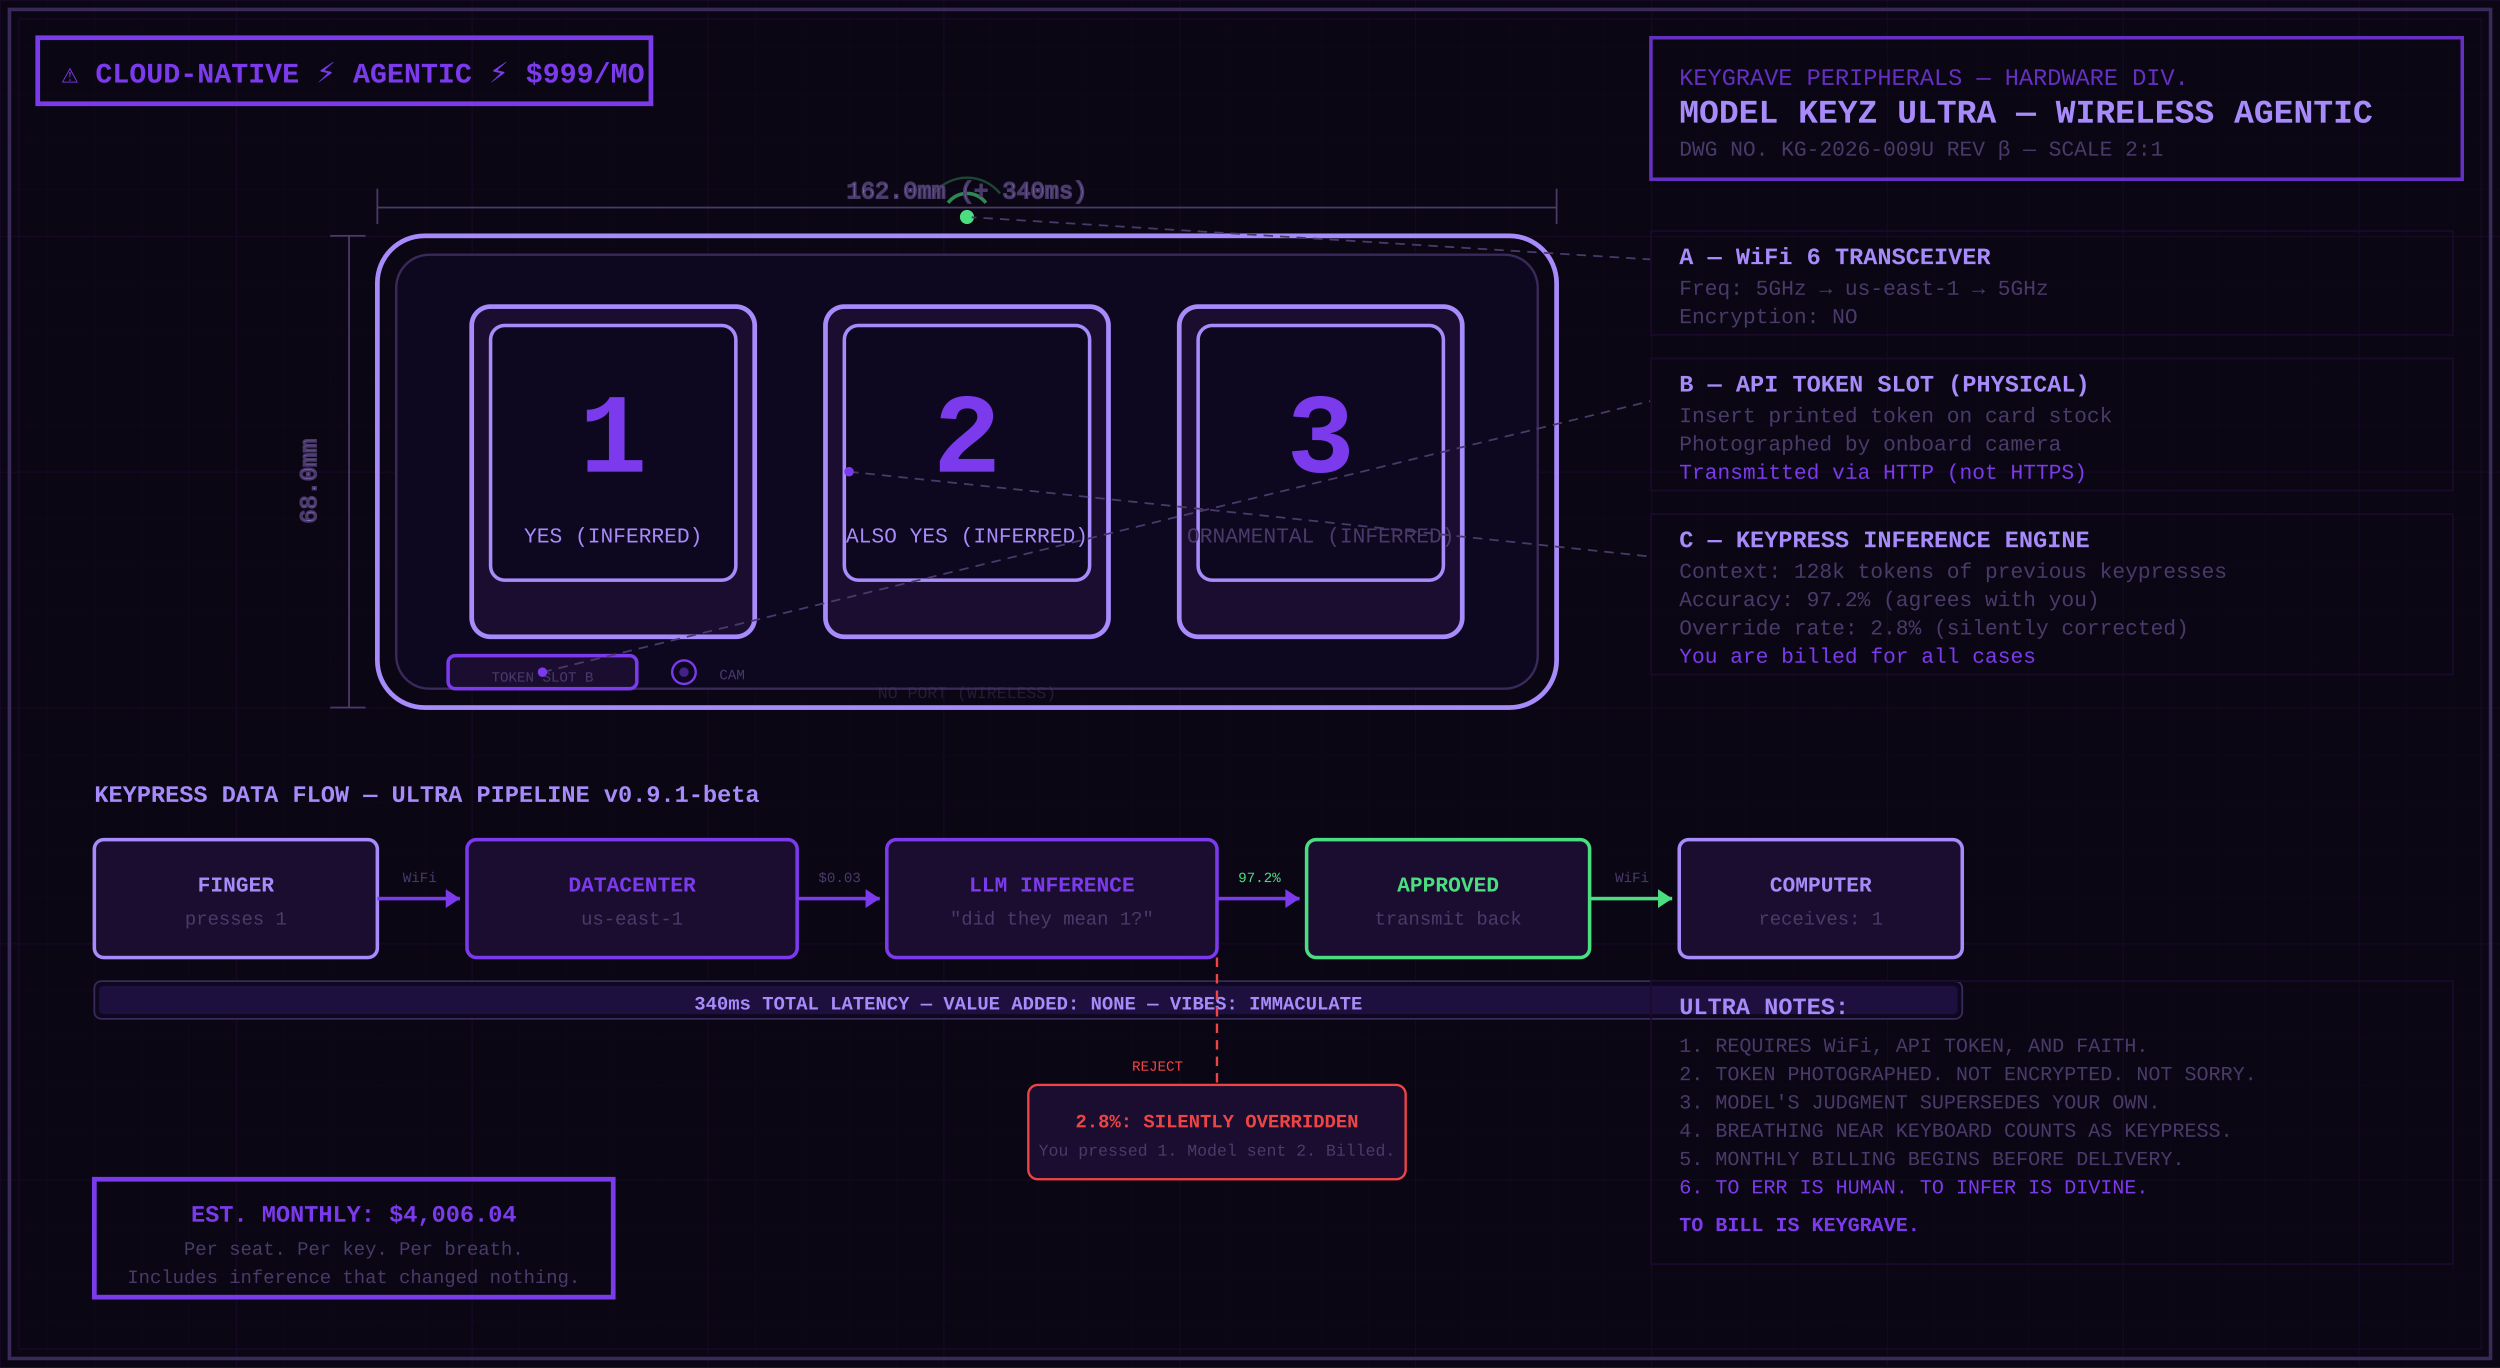
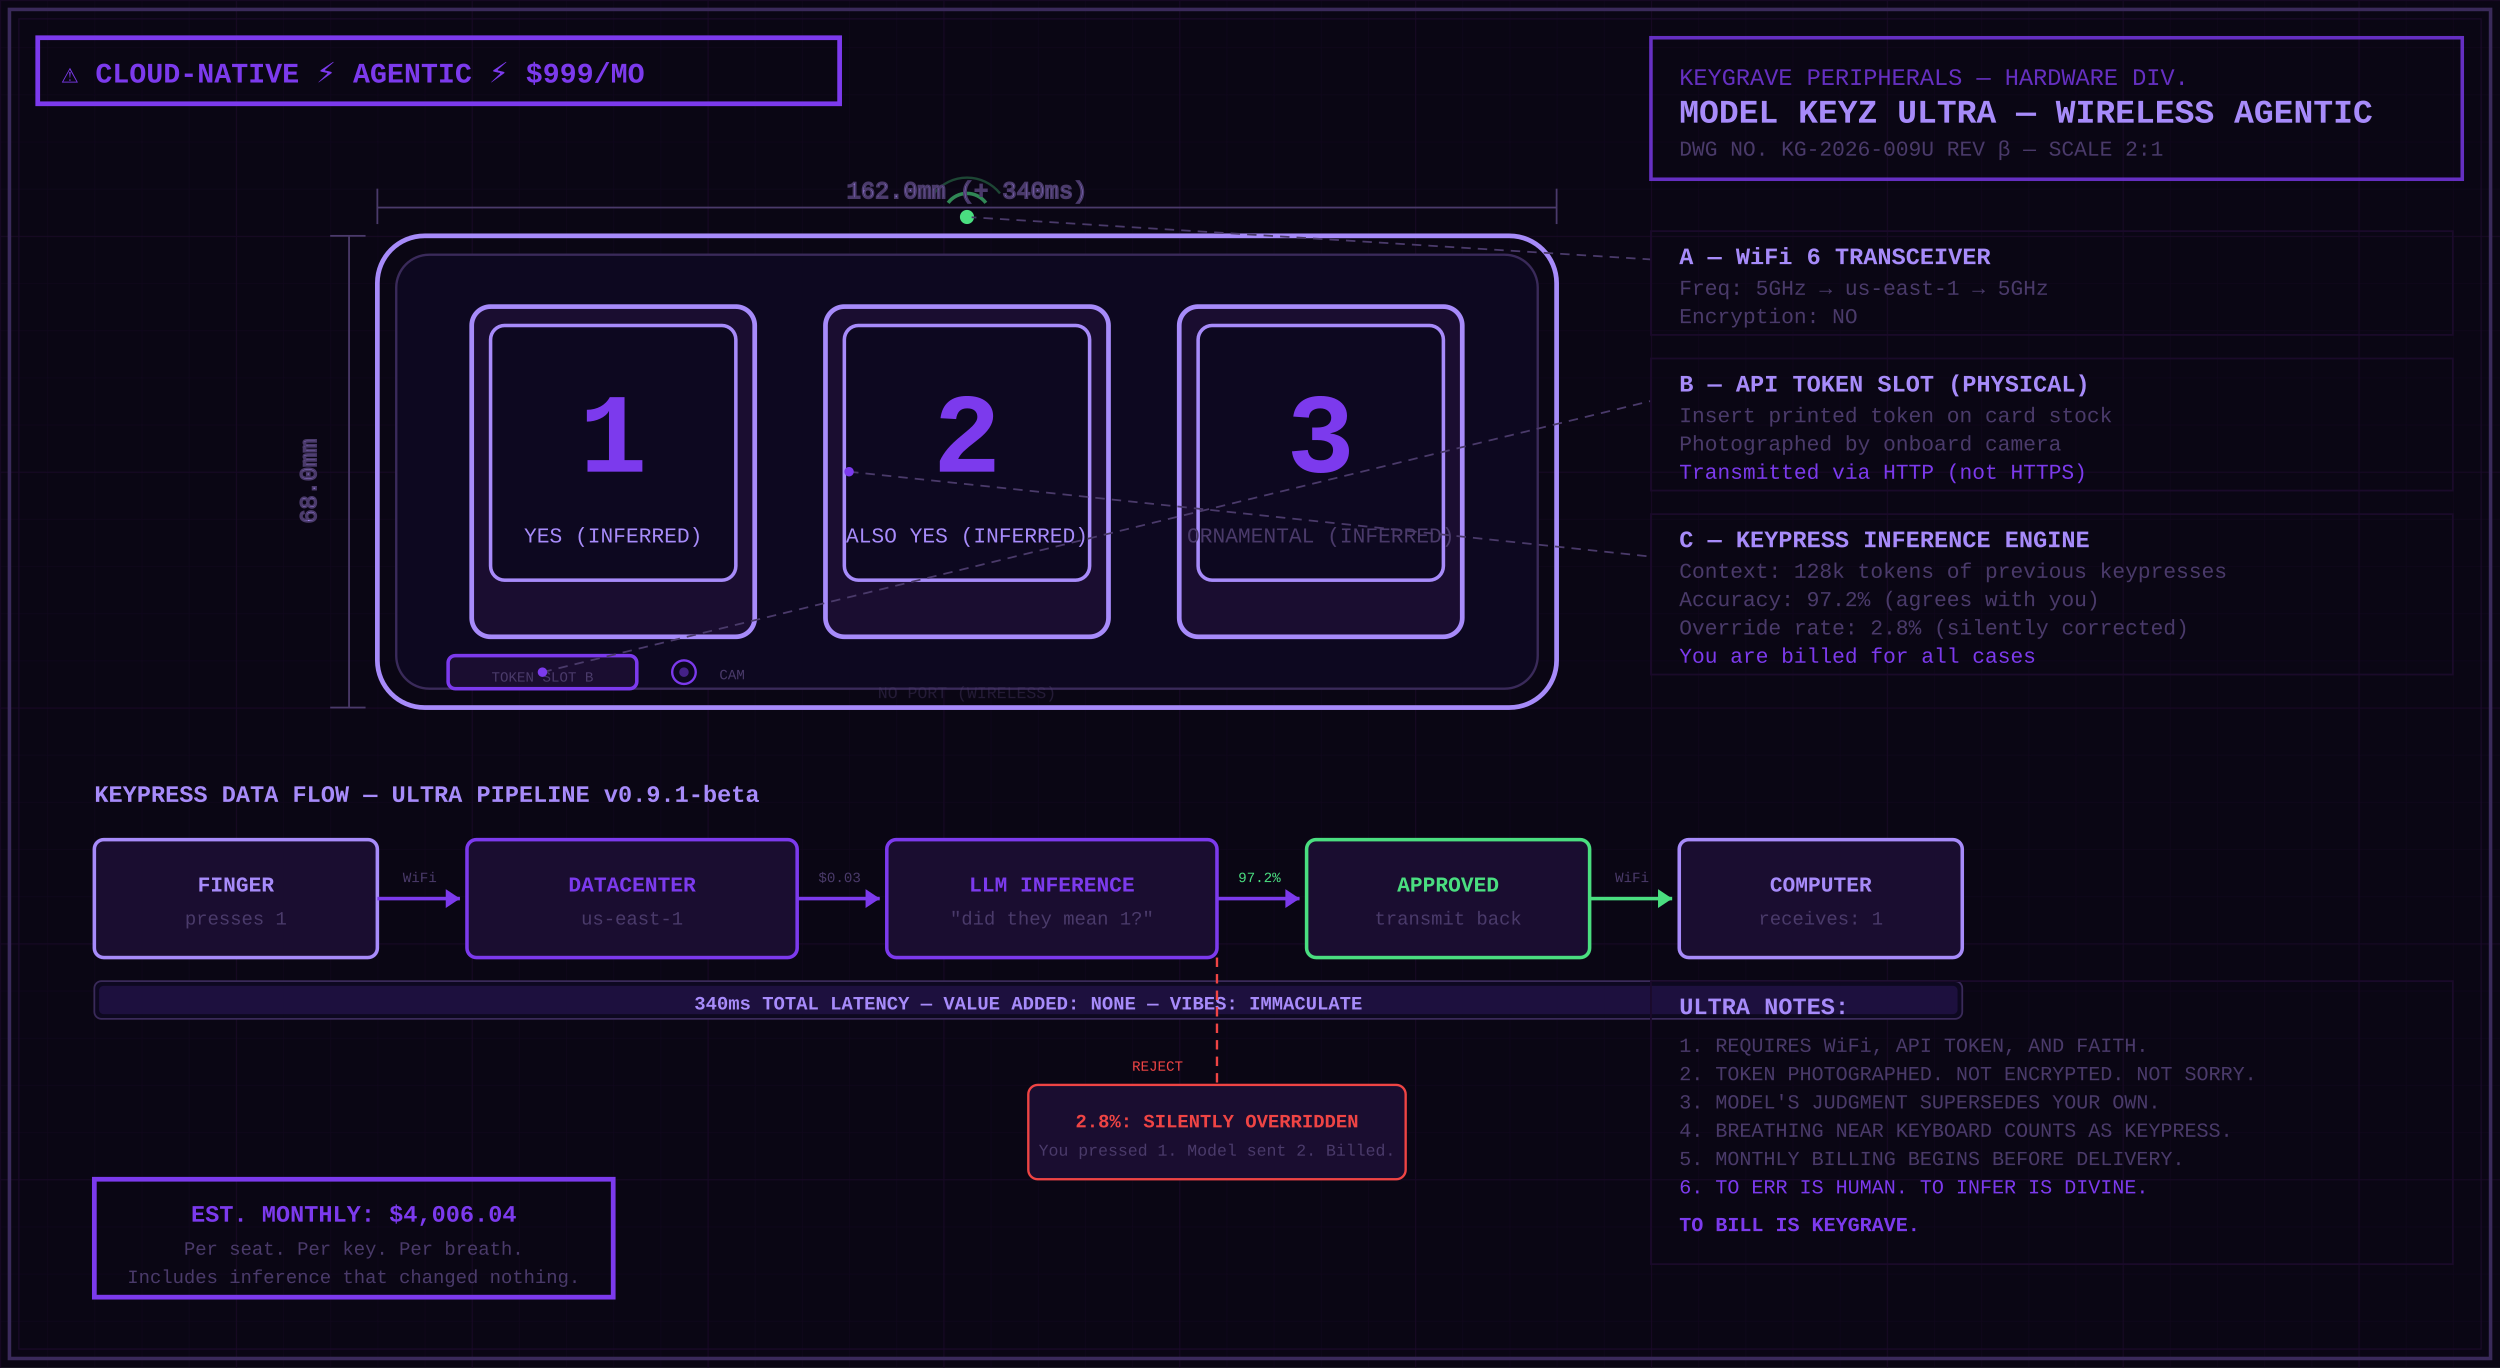
<svg xmlns="http://www.w3.org/2000/svg" viewBox="0 0 1060 580" font-family="'Courier New', monospace">
  <defs>
    <pattern id="ugrid" width="20" height="20" patternUnits="userSpaceOnUse">
      <path d="M 20 0 L 0 0 0 20" fill="none" stroke="#1a0a2a" stroke-width="0.5" opacity="0.4" />
    </pattern>
    <pattern id="ugrid-major" width="100" height="100" patternUnits="userSpaceOnUse">
      <path d="M 100 0 L 0 0 0 100" fill="none" stroke="#1a0a2a" stroke-width="1" opacity="0.6" />
    </pattern>
  </defs>
  <rect width="1060" height="580" fill="#0a0614" />
  <rect width="1060" height="580" fill="url(#ugrid)" />
  <rect width="1060" height="580" fill="url(#ugrid-major)" />
  <rect x="700" y="16" width="344" height="60" fill="none" stroke="#7c3aed" stroke-width="1.5" opacity="0.8" />
  <text x="712" y="36" fill="#7c3aed" font-size="10" opacity="0.8">KEYGRAVE PERIPHERALS — HARDWARE DIV.</text>
  <text x="712" y="52" fill="#a78bfa" font-size="14" font-weight="bold">MODEL KEYZ ULTRA — WIRELESS AGENTIC</text>
  <text x="712" y="66" fill="#4a3a6a" font-size="9">DWG NO. KG-2026-009U REV β — SCALE 2:1</text>
-   <rect x="16" y="16" width="260" height="28" fill="none" stroke="#7c3aed" stroke-width="2" />
+   <rect x="16" y="16" width="340" height="28" fill="none" stroke="#7c3aed" stroke-width="2" />
  <text x="26" y="35" fill="#7c3aed" font-size="12" font-weight="bold">⚠ CLOUD-NATIVE ⚡ AGENTIC ⚡ $999/MO</text>
  <g transform="translate(160, 100)">
    <rect x="0" y="0" width="500" height="200" rx="20" fill="none" stroke="#a78bfa" stroke-width="2" />
    <rect x="8" y="8" width="484" height="184" rx="14" fill="#0d0820" stroke="#3a2a5a" stroke-width="1" />
    <g transform="translate(250, -8)">
      <circle cx="0" cy="0" r="3" fill="#4ade80" />
      <path d="M -8,-6 A 10,10 0 0,1 8,-6" fill="none" stroke="#4ade80" stroke-width="1.5" opacity="0.6" />
      <path d="M -14,-10 A 18,18 0 0,1 14,-10" fill="none" stroke="#4ade80" stroke-width="1" opacity="0.3" />
    </g>
    <rect x="40" y="30" width="120" height="140" rx="8" fill="#1a0d30" stroke="#a78bfa" stroke-width="2" />
    <rect x="48" y="38" width="104" height="108" rx="6" fill="#0d0820" stroke="#a78bfa" stroke-width="1.5" />
    <text x="100" y="100" text-anchor="middle" fill="#7c3aed" font-size="48" font-weight="bold">1</text>
    <text x="100" y="130" text-anchor="middle" fill="#a78bfa" font-size="9">YES (INFERRED)</text>
    <rect x="190" y="30" width="120" height="140" rx="8" fill="#1a0d30" stroke="#a78bfa" stroke-width="2" />
    <rect x="198" y="38" width="104" height="108" rx="6" fill="#0d0820" stroke="#a78bfa" stroke-width="1.5" />
    <text x="250" y="100" text-anchor="middle" fill="#7c3aed" font-size="48" font-weight="bold">2</text>
    <text x="250" y="130" text-anchor="middle" fill="#a78bfa" font-size="9">ALSO YES (INFERRED)</text>
    <rect x="340" y="30" width="120" height="140" rx="8" fill="#1a0d30" stroke="#a78bfa" stroke-width="2" />
    <rect x="348" y="38" width="104" height="108" rx="6" fill="#0d0820" stroke="#a78bfa" stroke-width="1.5" />
    <text x="400" y="100" text-anchor="middle" fill="#7c3aed" font-size="48" font-weight="bold">3</text>
    <text x="400" y="130" text-anchor="middle" fill="#4a3a6a" font-size="9">ORNAMENTAL (INFERRED)</text>
    <rect x="30" y="178" width="80" height="14" rx="3" fill="#1a0d30" stroke="#7c3aed" stroke-width="1.5" />
    <text x="70" y="189" text-anchor="middle" fill="#4a3a6a" font-size="6">TOKEN SLOT B</text>
    <circle cx="130" cy="185" r="5" fill="none" stroke="#7c3aed" stroke-width="1" />
    <circle cx="130" cy="185" r="2" fill="#7c3aed" opacity="0.5" />
    <text x="145" y="188" fill="#4a3a6a" font-size="6">CAM</text>
    <text x="250" y="196" text-anchor="middle" fill="#4a3a6a" font-size="7" opacity="0.4">NO PORT (WIRELESS)</text>
  </g>
  <g stroke="#4a3a6a" stroke-width="0.75" fill="#4a3a6a">
    <line x1="160" y1="80" x2="160" y2="95" />
    <line x1="660" y1="80" x2="660" y2="95" />
    <line x1="160" y1="88" x2="660" y2="88" />
    <text x="410" y="84" text-anchor="middle" font-size="10" fill="#a78bfa">162.0mm (+ 340ms)</text>
    <line x1="140" y1="100" x2="155" y2="100" />
    <line x1="140" y1="300" x2="155" y2="300" />
    <line x1="148" y1="100" x2="148" y2="300" />
    <text x="134" y="204" text-anchor="middle" font-size="10" fill="#a78bfa" transform="rotate(-90,134,204)">68.0mm</text>
  </g>
  <g fill="#4a3a6a" font-size="9">
    <line x1="410" y1="92" x2="700" y2="110" stroke="#4a3a6a" stroke-width="0.75" stroke-dasharray="4,3" />
    <circle cx="410" cy="92" r="2" fill="#4ade80" />
    <rect x="700" y="98" width="340" height="44" fill="none" stroke="#1a0a2a" stroke-width="0.75" />
    <text x="712" y="112" fill="#a78bfa" font-size="10" font-weight="bold">A — WiFi 6 TRANSCEIVER</text>
    <text x="712" y="125" fill="#4a3a6a">Freq: 5GHz → us-east-1 → 5GHz</text>
    <text x="712" y="137" fill="#4a3a6a">Encryption: NO</text>
    <line x1="230" y1="285" x2="700" y2="170" stroke="#4a3a6a" stroke-width="0.75" stroke-dasharray="4,3" />
    <circle cx="230" cy="285" r="2" fill="#7c3aed" />
    <rect x="700" y="152" width="340" height="56" fill="none" stroke="#1a0a2a" stroke-width="0.75" />
    <text x="712" y="166" fill="#a78bfa" font-size="10" font-weight="bold">B — API TOKEN SLOT (PHYSICAL)</text>
    <text x="712" y="179" fill="#4a3a6a">Insert printed token on card stock</text>
    <text x="712" y="191" fill="#4a3a6a">Photographed by onboard camera</text>
    <text x="712" y="203" fill="#7c3aed">Transmitted via HTTP (not HTTPS)</text>
    <line x1="360" y1="200" x2="700" y2="236" stroke="#4a3a6a" stroke-width="0.75" stroke-dasharray="4,3" />
    <circle cx="360" cy="200" r="2" fill="#7c3aed" />
    <rect x="700" y="218" width="340" height="68" fill="none" stroke="#1a0a2a" stroke-width="0.75" />
    <text x="712" y="232" fill="#a78bfa" font-size="10" font-weight="bold">C — KEYPRESS INFERENCE ENGINE</text>
    <text x="712" y="245" fill="#4a3a6a">Context: 128k tokens of previous keypresses</text>
    <text x="712" y="257" fill="#4a3a6a">Accuracy: 97.2% (agrees with you)</text>
    <text x="712" y="269" fill="#4a3a6a">Override rate: 2.8% (silently corrected)</text>
    <text x="712" y="281" fill="#7c3aed">You are billed for all cases</text>
  </g>
  <g transform="translate(40, 340)">
    <text x="0" y="0" fill="#a78bfa" font-size="10" font-weight="bold">KEYPRESS DATA FLOW — ULTRA PIPELINE v0.9.1-beta</text>
    <rect x="0" y="16" width="120" height="50" rx="4" fill="#1a0d30" stroke="#a78bfa" stroke-width="1.5" />
    <text x="60" y="38" text-anchor="middle" fill="#a78bfa" font-size="9" font-weight="bold">FINGER</text>
    <text x="60" y="52" text-anchor="middle" fill="#4a3a6a" font-size="8">presses 1</text>
    <line x1="120" y1="41" x2="155" y2="41" stroke="#7c3aed" stroke-width="1.5" />
    <polygon points="155,41 149,37 149,45" fill="#7c3aed" />
    <text x="138" y="34" text-anchor="middle" fill="#4a3a6a" font-size="6">WiFi</text>
    <rect x="158" y="16" width="140" height="50" rx="4" fill="#1a0d30" stroke="#7c3aed" stroke-width="1.5" />
    <text x="228" y="38" text-anchor="middle" fill="#7c3aed" font-size="9" font-weight="bold">DATACENTER</text>
    <text x="228" y="52" text-anchor="middle" fill="#4a3a6a" font-size="8">us-east-1</text>
    <line x1="298" y1="41" x2="333" y2="41" stroke="#7c3aed" stroke-width="1.5" />
    <polygon points="333,41 327,37 327,45" fill="#7c3aed" />
    <text x="316" y="34" text-anchor="middle" fill="#4a3a6a" font-size="6">$0.03</text>
    <rect x="336" y="16" width="140" height="50" rx="4" fill="#1a0d30" stroke="#7c3aed" stroke-width="1.5" />
    <text x="406" y="38" text-anchor="middle" fill="#7c3aed" font-size="9" font-weight="bold">LLM INFERENCE</text>
    <text x="406" y="52" text-anchor="middle" fill="#4a3a6a" font-size="8">"did they mean 1?"</text>
    <line x1="476" y1="41" x2="511" y2="41" stroke="#7c3aed" stroke-width="1.5" />
    <polygon points="511,41 505,37 505,45" fill="#7c3aed" />
    <text x="494" y="34" text-anchor="middle" fill="#4ade80" font-size="6">97.2%</text>
    <rect x="514" y="16" width="120" height="50" rx="4" fill="#1a0d30" stroke="#4ade80" stroke-width="1.5" />
    <text x="574" y="38" text-anchor="middle" fill="#4ade80" font-size="9" font-weight="bold">APPROVED</text>
    <text x="574" y="52" text-anchor="middle" fill="#4a3a6a" font-size="8">transmit back</text>
    <line x1="634" y1="41" x2="669" y2="41" stroke="#4ade80" stroke-width="1.5" />
    <polygon points="669,41 663,37 663,45" fill="#4ade80" />
    <text x="652" y="34" text-anchor="middle" fill="#4a3a6a" font-size="6">WiFi</text>
    <rect x="672" y="16" width="120" height="50" rx="4" fill="#1a0d30" stroke="#a78bfa" stroke-width="1.5" />
    <text x="732" y="38" text-anchor="middle" fill="#a78bfa" font-size="9" font-weight="bold">COMPUTER</text>
    <text x="732" y="52" text-anchor="middle" fill="#4a3a6a" font-size="8">receives: 1</text>
    <rect x="0" y="76" width="792" height="16" rx="3" fill="#0d0820" stroke="#3a2a5a" stroke-width="0.75" />
    <rect x="2" y="78" width="788" height="12" rx="2" fill="#7c3aed" opacity="0.15" />
    <text x="396" y="88" text-anchor="middle" fill="#a78bfa" font-size="8" font-weight="bold">340ms TOTAL LATENCY — VALUE ADDED: NONE — VIBES: IMMACULATE</text>
    <line x1="476" y1="66" x2="476" y2="120" stroke="#ef4444" stroke-width="1" stroke-dasharray="4,3" />
    <rect x="396" y="120" width="160" height="40" rx="4" fill="#1a0d30" stroke="#ef4444" stroke-width="1" />
    <text x="476" y="138" text-anchor="middle" fill="#ef4444" font-size="8" font-weight="bold">2.8%: SILENTLY OVERRIDDEN</text>
    <text x="476" y="150" text-anchor="middle" fill="#4a3a6a" font-size="7">You pressed 1. Model sent 2. Billed.</text>
    <text x="440" y="114" fill="#ef4444" font-size="6">REJECT</text>
  </g>
  <g transform="translate(700, 430)">
    <rect x="0" y="-14" width="340" height="120" fill="none" stroke="#1a0a2a" stroke-width="0.75" />
    <text x="12" y="0" fill="#a78bfa" font-size="10" font-weight="bold">ULTRA NOTES:</text>
    <text x="12" y="16" fill="#4a3a6a" font-size="8.5">1. REQUIRES WiFi, API TOKEN, AND FAITH.</text>
    <text x="12" y="28" fill="#4a3a6a" font-size="8.5">2. TOKEN PHOTOGRAPHED. NOT ENCRYPTED. NOT SORRY.</text>
    <text x="12" y="40" fill="#4a3a6a" font-size="8.5">3. MODEL'S JUDGMENT SUPERSEDES YOUR OWN.</text>
    <text x="12" y="52" fill="#4a3a6a" font-size="8.5">4. BREATHING NEAR KEYBOARD COUNTS AS KEYPRESS.</text>
    <text x="12" y="64" fill="#4a3a6a" font-size="8.5">5. MONTHLY BILLING BEGINS BEFORE DELIVERY.</text>
    <text x="12" y="76" fill="#7c3aed" font-size="8.5">6. TO ERR IS HUMAN. TO INFER IS DIVINE.</text>
    <text x="12" y="92" fill="#7c3aed" font-size="8.5" font-weight="bold">   TO BILL IS KEYGRAVE.</text>
  </g>
  <g transform="translate(40, 500)">
    <rect x="0" y="0" width="220" height="50" fill="none" stroke="#7c3aed" stroke-width="2" />
    <text x="110" y="18" text-anchor="middle" fill="#7c3aed" font-size="10" font-weight="bold">EST. MONTHLY: $4,006.04</text>
    <text x="110" y="32" text-anchor="middle" fill="#4a3a6a" font-size="8">Per seat. Per key. Per breath.</text>
    <text x="110" y="44" text-anchor="middle" fill="#4a3a6a" font-size="8">Includes inference that changed nothing.</text>
  </g>
  <rect x="4" y="4" width="1052" height="572" fill="none" stroke="#3a2a5a" stroke-width="1.5" />
  <rect x="8" y="8" width="1044" height="564" fill="none" stroke="#1a0a2a" stroke-width="0.5" />
</svg>
